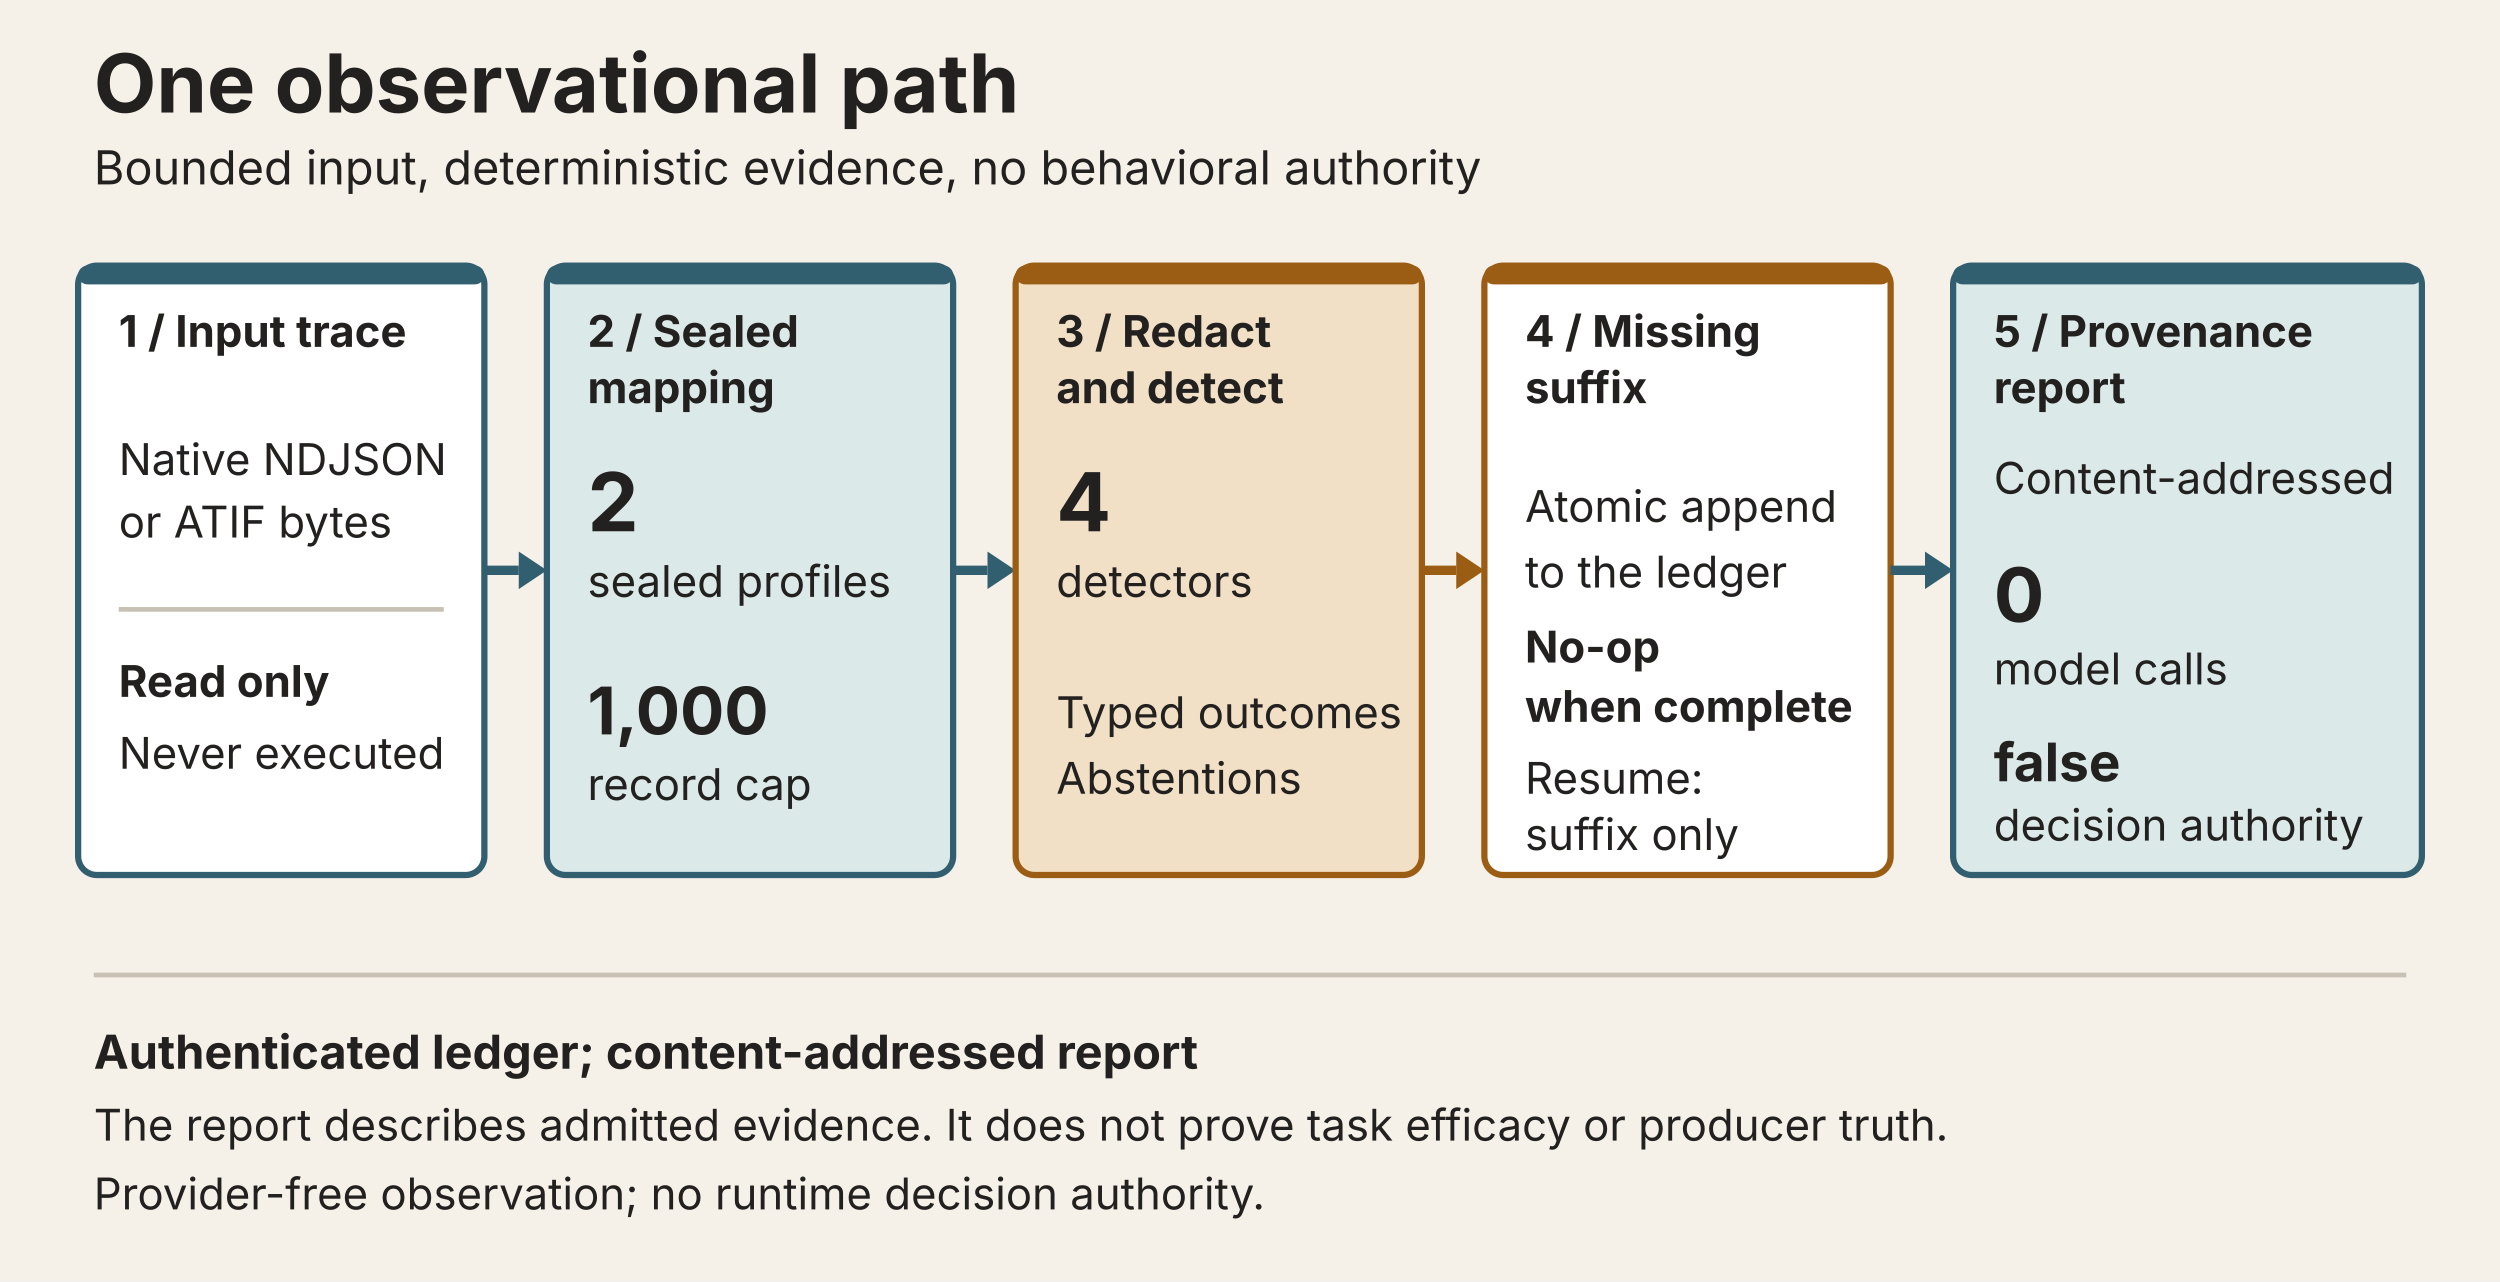
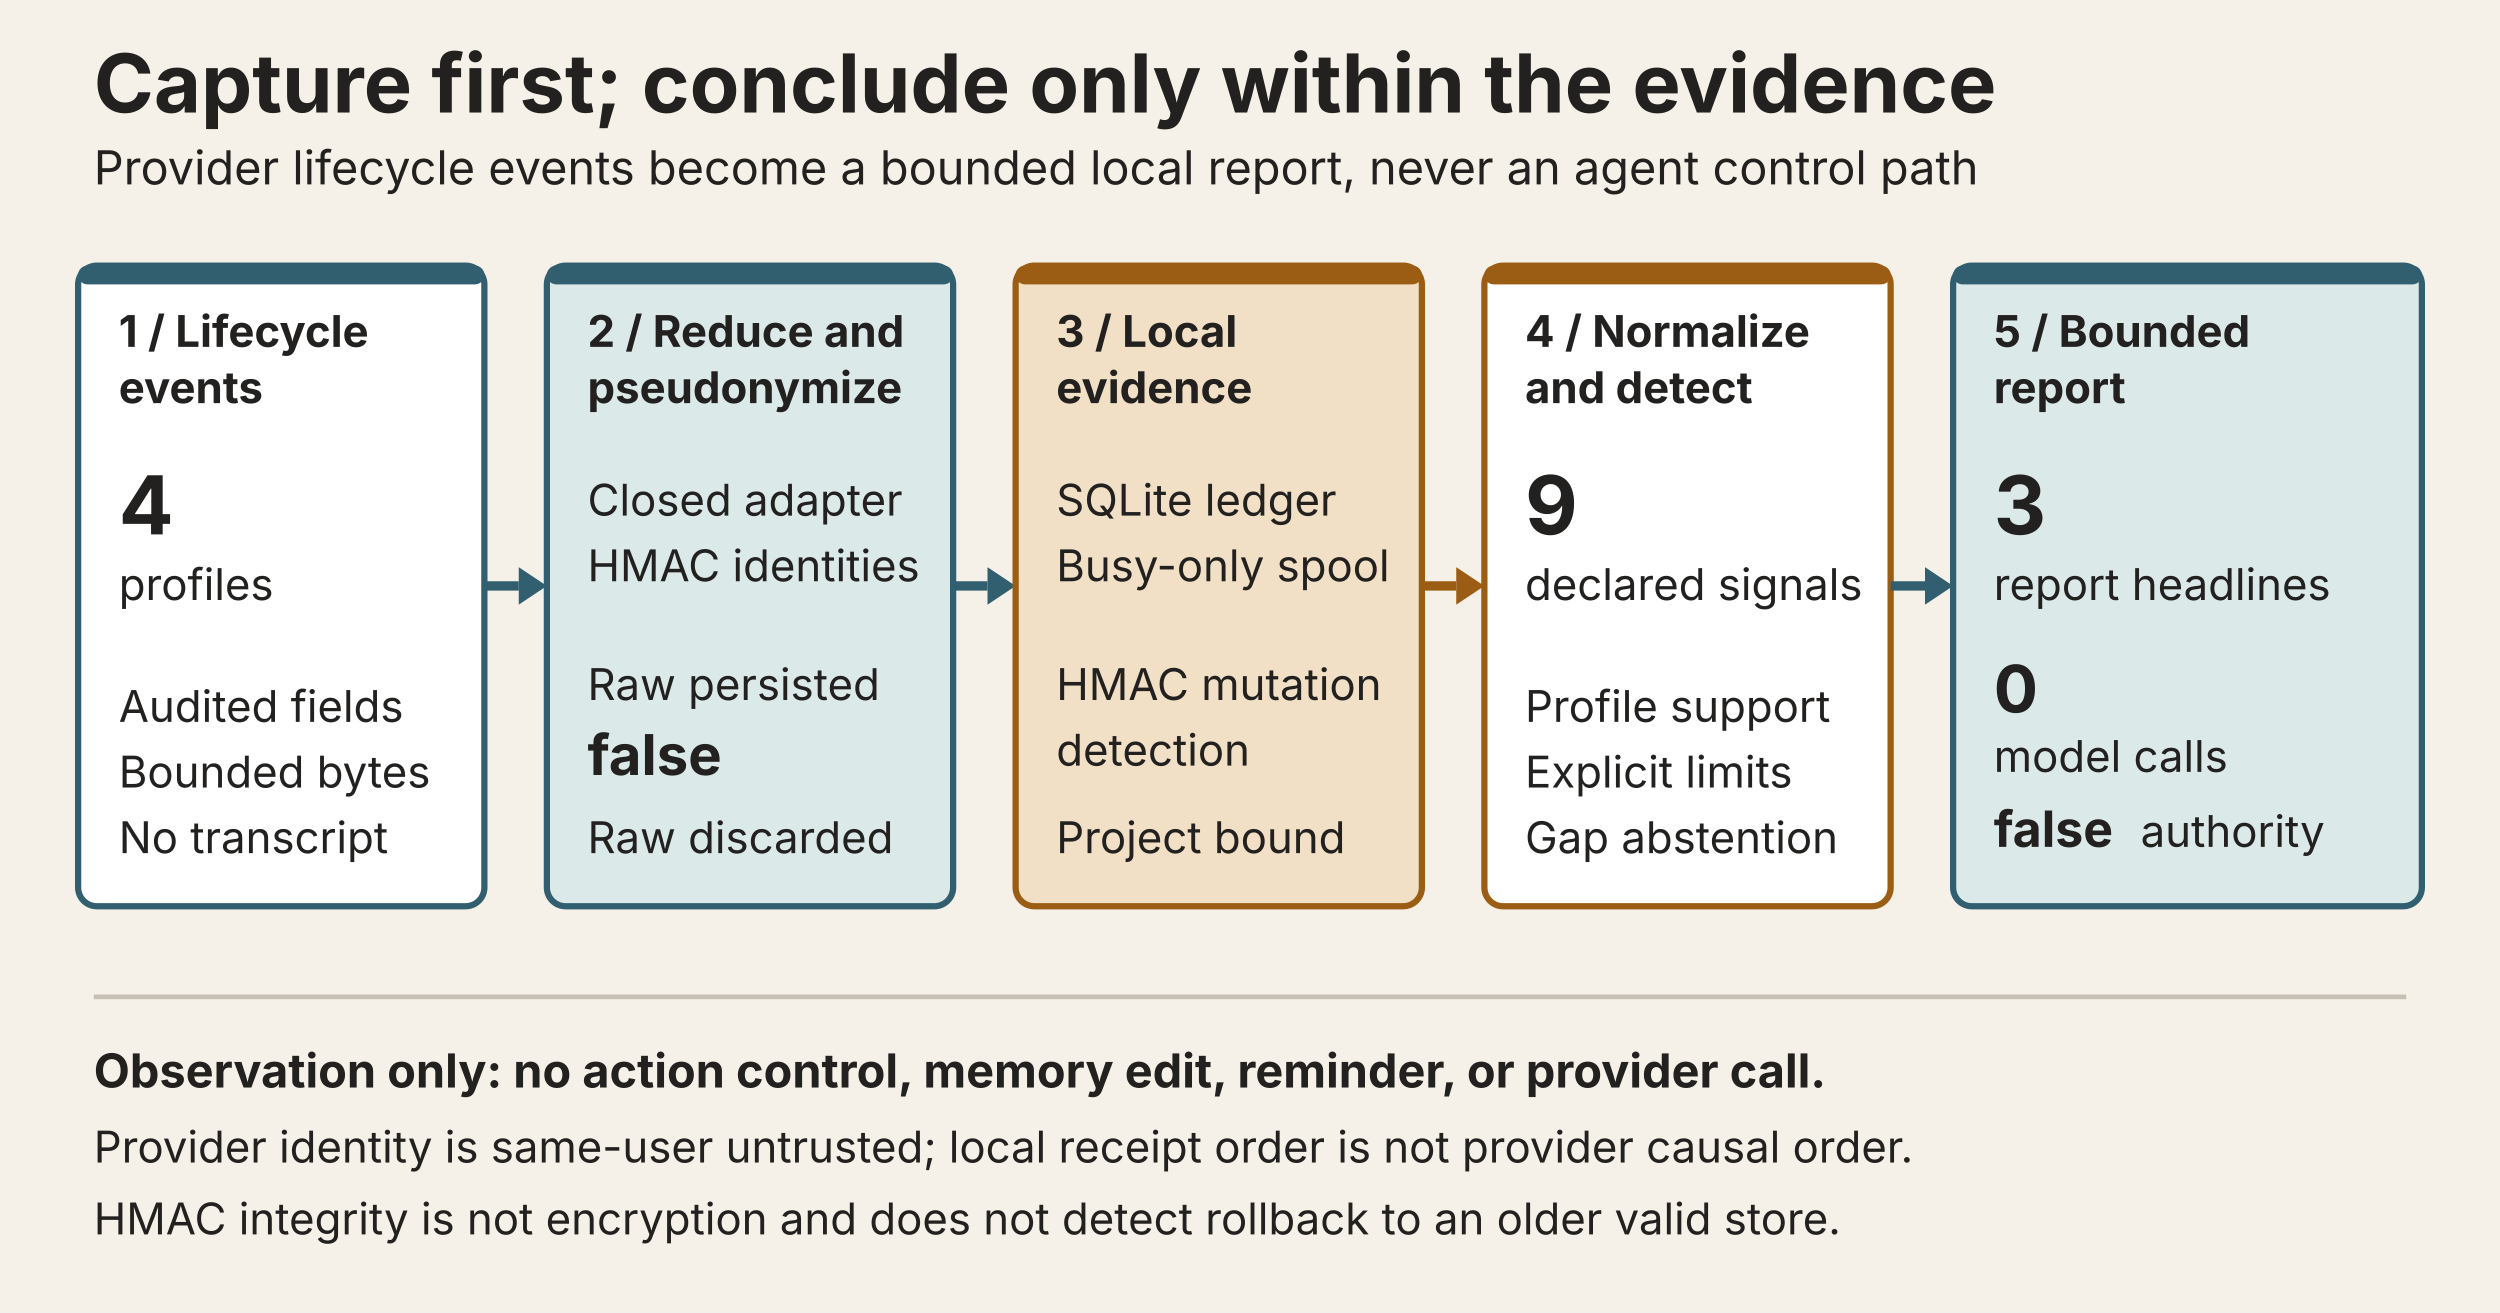
- <svg xmlns="http://www.w3.org/2000/svg" viewBox="0 0 1600 820" width="100%" role="img" aria-labelledby="pipeline-title pipeline-desc" font-family="ui-sans-serif, system-ui, -apple-system, BlinkMacSystemFont, Segoe UI, sans-serif">
-   <rect data-surface="true" x="0" y="0" width="1600" height="820" fill="#f6f1e8" />
-   <text x="60" y="72" fill="#22211f" font-size="52" font-weight="700">One observational path</text>
-   <text x="60" y="118" fill="#22211f" font-size="30">Bounded input, deterministic evidence, no behavioral authority</text>
-   <rect data-surface="true" x="50" y="170" width="260" height="390" rx="12" fill="#ffffff" stroke="#315f6f" stroke-width="4" />
+ <svg xmlns="http://www.w3.org/2000/svg" viewBox="0 0 1600 840" width="100%" role="img" aria-labelledby="pipeline-title pipeline-desc" font-family="ui-sans-serif, system-ui, -apple-system, BlinkMacSystemFont, Segoe UI, sans-serif">
+   <rect data-surface="true" x="0" y="0" width="1600" height="840" fill="#f6f1e8" />
+   <text x="60" y="72" fill="#22211f" font-size="52" font-weight="700">Capture first; conclude only within the evidence</text>
+   <text x="60" y="118" fill="#22211f" font-size="30">Provider lifecycle events become a bounded local report, never an agent control path</text>
+   <rect data-surface="true" x="50" y="170" width="260" height="410" rx="12" fill="#ffffff" stroke="#315f6f" stroke-width="4" />
  <rect x="50" y="170" width="260" height="12" rx="6" fill="#315f6f" />
-   <text x="76" y="222" fill="#22211f" font-size="28" font-weight="700">1 / Input trace</text>
-   <text x="76" y="304" fill="#22211f" font-size="28">Native NDJSON</text>
-   <text x="76" y="344" fill="#22211f" font-size="28">or ATIF bytes</text>
-   <line x1="76" y1="390" x2="284" y2="390" stroke="#c7c0b4" stroke-width="3" />
-   <text x="76" y="446" fill="#22211f" font-size="28" font-weight="700">Read only</text>
-   <text x="76" y="492" fill="#22211f" font-size="28">Never executed</text>
-   <line x1="310" y1="365" x2="332" y2="365" stroke="#315f6f" stroke-width="6" />
-   <polygon points="332,353 350,365 332,377" fill="#315f6f" />
-   <rect data-surface="true" x="350" y="170" width="260" height="390" rx="12" fill="#dce9e9" stroke="#315f6f" stroke-width="4" />
+   <text x="76" y="222" fill="#22211f" font-size="28" font-weight="700">1 / Lifecycle</text>
+   <text x="76" y="258" fill="#22211f" font-size="28" font-weight="700">events</text>
+   <text data-metric="pipeline.profile_count" x="76" y="342" fill="#22211f" font-size="52" font-weight="700">4</text>
+   <text x="76" y="384" fill="#22211f" font-size="28">profiles</text>
+   <text x="76" y="462" fill="#22211f" font-size="28">Audited fields</text>
+   <text x="76" y="504" fill="#22211f" font-size="28">Bounded bytes</text>
+   <text x="76" y="546" fill="#22211f" font-size="28">No transcript</text>
+   <line x1="310" y1="375" x2="332" y2="375" stroke="#315f6f" stroke-width="6" />
+   <polygon points="332,363 350,375 332,387" fill="#315f6f" />
+   <rect data-surface="true" x="350" y="170" width="260" height="410" rx="12" fill="#dce9e9" stroke="#315f6f" stroke-width="4" />
  <rect x="350" y="170" width="260" height="12" rx="6" fill="#315f6f" />
-   <text x="376" y="222" fill="#22211f" font-size="28" font-weight="700">2 / Sealed</text>
-   <text x="376" y="258" fill="#22211f" font-size="28" font-weight="700">mapping</text>
-   <text data-metric="pipeline.profile_count" x="376" y="340" fill="#22211f" font-size="52" font-weight="700">2</text>
-   <text x="376" y="382" fill="#22211f" font-size="28">sealed profiles</text>
-   <text data-metric="pipeline.max_records" x="376" y="470" fill="#22211f" font-size="42" font-weight="700">1,000</text>
-   <text x="376" y="512" fill="#22211f" font-size="28">record cap</text>
-   <line x1="610" y1="365" x2="632" y2="365" stroke="#315f6f" stroke-width="6" />
-   <polygon points="632,353 650,365 632,377" fill="#315f6f" />
-   <rect data-surface="true" x="650" y="170" width="260" height="390" rx="12" fill="#f1e0c6" stroke="#9b5c13" stroke-width="4" />
+   <text x="376" y="222" fill="#22211f" font-size="28" font-weight="700">2 / Reduce and</text>
+   <text x="376" y="258" fill="#22211f" font-size="28" font-weight="700">pseudonymize</text>
+   <text x="376" y="330" fill="#22211f" font-size="28">Closed adapter</text>
+   <text x="376" y="372" fill="#22211f" font-size="28">HMAC identities</text>
+   <text x="376" y="448" fill="#22211f" font-size="28">Raw persisted</text>
+   <text data-metric="pipeline.raw_content_persisted" x="376" y="496" fill="#22211f" font-size="36" font-weight="700">false</text>
+   <text x="376" y="546" fill="#22211f" font-size="28">Raw discarded</text>
+   <line x1="610" y1="375" x2="632" y2="375" stroke="#315f6f" stroke-width="6" />
+   <polygon points="632,363 650,375 632,387" fill="#315f6f" />
+   <rect data-surface="true" x="650" y="170" width="260" height="410" rx="12" fill="#f1e0c6" stroke="#9b5c13" stroke-width="4" />
  <rect x="650" y="170" width="260" height="12" rx="6" fill="#9b5c13" />
-   <text x="676" y="222" fill="#22211f" font-size="28" font-weight="700">3 / Redact</text>
-   <text x="676" y="258" fill="#22211f" font-size="28" font-weight="700">and detect</text>
-   <text data-metric="pipeline.detector_count" x="676" y="340" fill="#22211f" font-size="52" font-weight="700">4</text>
-   <text x="676" y="382" fill="#22211f" font-size="28">detectors</text>
-   <text x="676" y="466" fill="#22211f" font-size="28">Typed outcomes</text>
-   <text x="676" y="508" fill="#22211f" font-size="28">Abstentions</text>
-   <line x1="910" y1="365" x2="932" y2="365" stroke="#9b5c13" stroke-width="6" />
-   <polygon points="932,353 950,365 932,377" fill="#9b5c13" />
-   <rect data-surface="true" x="950" y="170" width="260" height="390" rx="12" fill="#ffffff" stroke="#9b5c13" stroke-width="4" />
+   <text x="676" y="222" fill="#22211f" font-size="28" font-weight="700">3 / Local</text>
+   <text x="676" y="258" fill="#22211f" font-size="28" font-weight="700">evidence</text>
+   <text x="676" y="330" fill="#22211f" font-size="28">SQLite ledger</text>
+   <text x="676" y="372" fill="#22211f" font-size="28">Busy-only spool</text>
+   <text x="676" y="448" fill="#22211f" font-size="28">HMAC mutation</text>
+   <text x="676" y="490" fill="#22211f" font-size="28">detection</text>
+   <text x="676" y="546" fill="#22211f" font-size="28">Project bound</text>
+   <line x1="910" y1="375" x2="932" y2="375" stroke="#9b5c13" stroke-width="6" />
+   <polygon points="932,363 950,375 932,387" fill="#9b5c13" />
+   <rect data-surface="true" x="950" y="170" width="260" height="410" rx="12" fill="#ffffff" stroke="#9b5c13" stroke-width="4" />
  <rect x="950" y="170" width="260" height="12" rx="6" fill="#9b5c13" />
-   <text x="976" y="222" fill="#22211f" font-size="28" font-weight="700">4 / Missing</text>
-   <text x="976" y="258" fill="#22211f" font-size="28" font-weight="700">suffix</text>
-   <text x="976" y="334" fill="#22211f" font-size="28">Atomic append</text>
-   <text x="976" y="376" fill="#22211f" font-size="28">to the ledger</text>
-   <text x="976" y="424" fill="#22211f" font-size="28" font-weight="700">No-op</text>
-   <text x="976" y="462" fill="#22211f" font-size="28" font-weight="700">when complete</text>
-   <text x="976" y="508" fill="#22211f" font-size="28">Resume:</text>
-   <text x="976" y="544" fill="#22211f" font-size="28">suffix only</text>
-   <line x1="1210" y1="365" x2="1232" y2="365" stroke="#315f6f" stroke-width="6" />
-   <polygon points="1232,353 1250,365 1232,377" fill="#315f6f" />
-   <rect data-surface="true" x="1250" y="170" width="300" height="390" rx="12" fill="#dce9e9" stroke="#315f6f" stroke-width="4" />
+   <text x="976" y="222" fill="#22211f" font-size="28" font-weight="700">4 / Normalize</text>
+   <text x="976" y="258" fill="#22211f" font-size="28" font-weight="700">and detect</text>
+   <text data-metric="pipeline.signal_type_count" x="976" y="342" fill="#22211f" font-size="52" font-weight="700">9</text>
+   <text x="976" y="384" fill="#22211f" font-size="28">declared signals</text>
+   <text x="976" y="462" fill="#22211f" font-size="28">Profile support</text>
+   <text x="976" y="504" fill="#22211f" font-size="28">Explicit limits</text>
+   <text x="976" y="546" fill="#22211f" font-size="28">Gap abstention</text>
+   <line x1="1210" y1="375" x2="1232" y2="375" stroke="#315f6f" stroke-width="6" />
+   <polygon points="1232,363 1250,375 1232,387" fill="#315f6f" />
+   <rect data-surface="true" x="1250" y="170" width="300" height="410" rx="12" fill="#dce9e9" stroke="#315f6f" stroke-width="4" />
  <rect x="1250" y="170" width="300" height="12" rx="6" fill="#315f6f" />
-   <text x="1276" y="222" fill="#22211f" font-size="28" font-weight="700">5 / Provenance</text>
+   <text x="1276" y="222" fill="#22211f" font-size="28" font-weight="700">5 / Bounded</text>
  <text x="1276" y="258" fill="#22211f" font-size="28" font-weight="700">report</text>
-   <text x="1276" y="316" fill="#22211f" font-size="28">Content-addressed</text>
-   <text data-metric="pipeline.model_calls" x="1276" y="398" fill="#22211f" font-size="48" font-weight="700">0</text>
-   <text x="1276" y="438" fill="#22211f" font-size="28">model calls</text>
-   <text data-metric="pipeline.decision_authority" x="1276" y="500" fill="#22211f" font-size="34" font-weight="700">false</text>
-   <text x="1276" y="538" fill="#22211f" font-size="28">decision authority</text>
-   <line x1="60" y1="624" x2="1540" y2="624" stroke="#c7c0b4" stroke-width="3" />
-   <text x="60" y="684" fill="#22211f" font-size="30" font-weight="700">Authenticated ledger; content-addressed report</text>
-   <text x="60" y="730" fill="#22211f" font-size="28">The report describes admitted evidence. It does not prove task efficacy or producer truth.</text>
-   <text x="60" y="774" fill="#22211f" font-size="28">Provider-free observation; no runtime decision authority.</text>
+   <text data-metric="pipeline.headline_count" x="1276" y="342" fill="#22211f" font-size="52" font-weight="700">3</text>
+   <text x="1276" y="384" fill="#22211f" font-size="28">report headlines</text>
+   <text data-metric="pipeline.model_calls" x="1276" y="456" fill="#22211f" font-size="42" font-weight="700">0</text>
+   <text x="1276" y="494" fill="#22211f" font-size="28">model calls</text>
+   <text data-metric="pipeline.decision_authority" x="1276" y="542" fill="#22211f" font-size="32" font-weight="700">false</text>
+   <text x="1370" y="542" fill="#22211f" font-size="28">authority</text>
+   <line x1="60" y1="638" x2="1540" y2="638" stroke="#c7c0b4" stroke-width="3" />
+   <text x="60" y="696" fill="#22211f" font-size="30" font-weight="700">Observation only: no action control, memory edit, reminder, or provider call.</text>
+   <text x="60" y="744" fill="#22211f" font-size="28">Provider identity is same-user untrusted; local receipt order is not provider causal order.</text>
+   <text x="60" y="790" fill="#22211f" font-size="28">HMAC integrity is not encryption and does not detect rollback to an older valid store.</text>
</svg>
